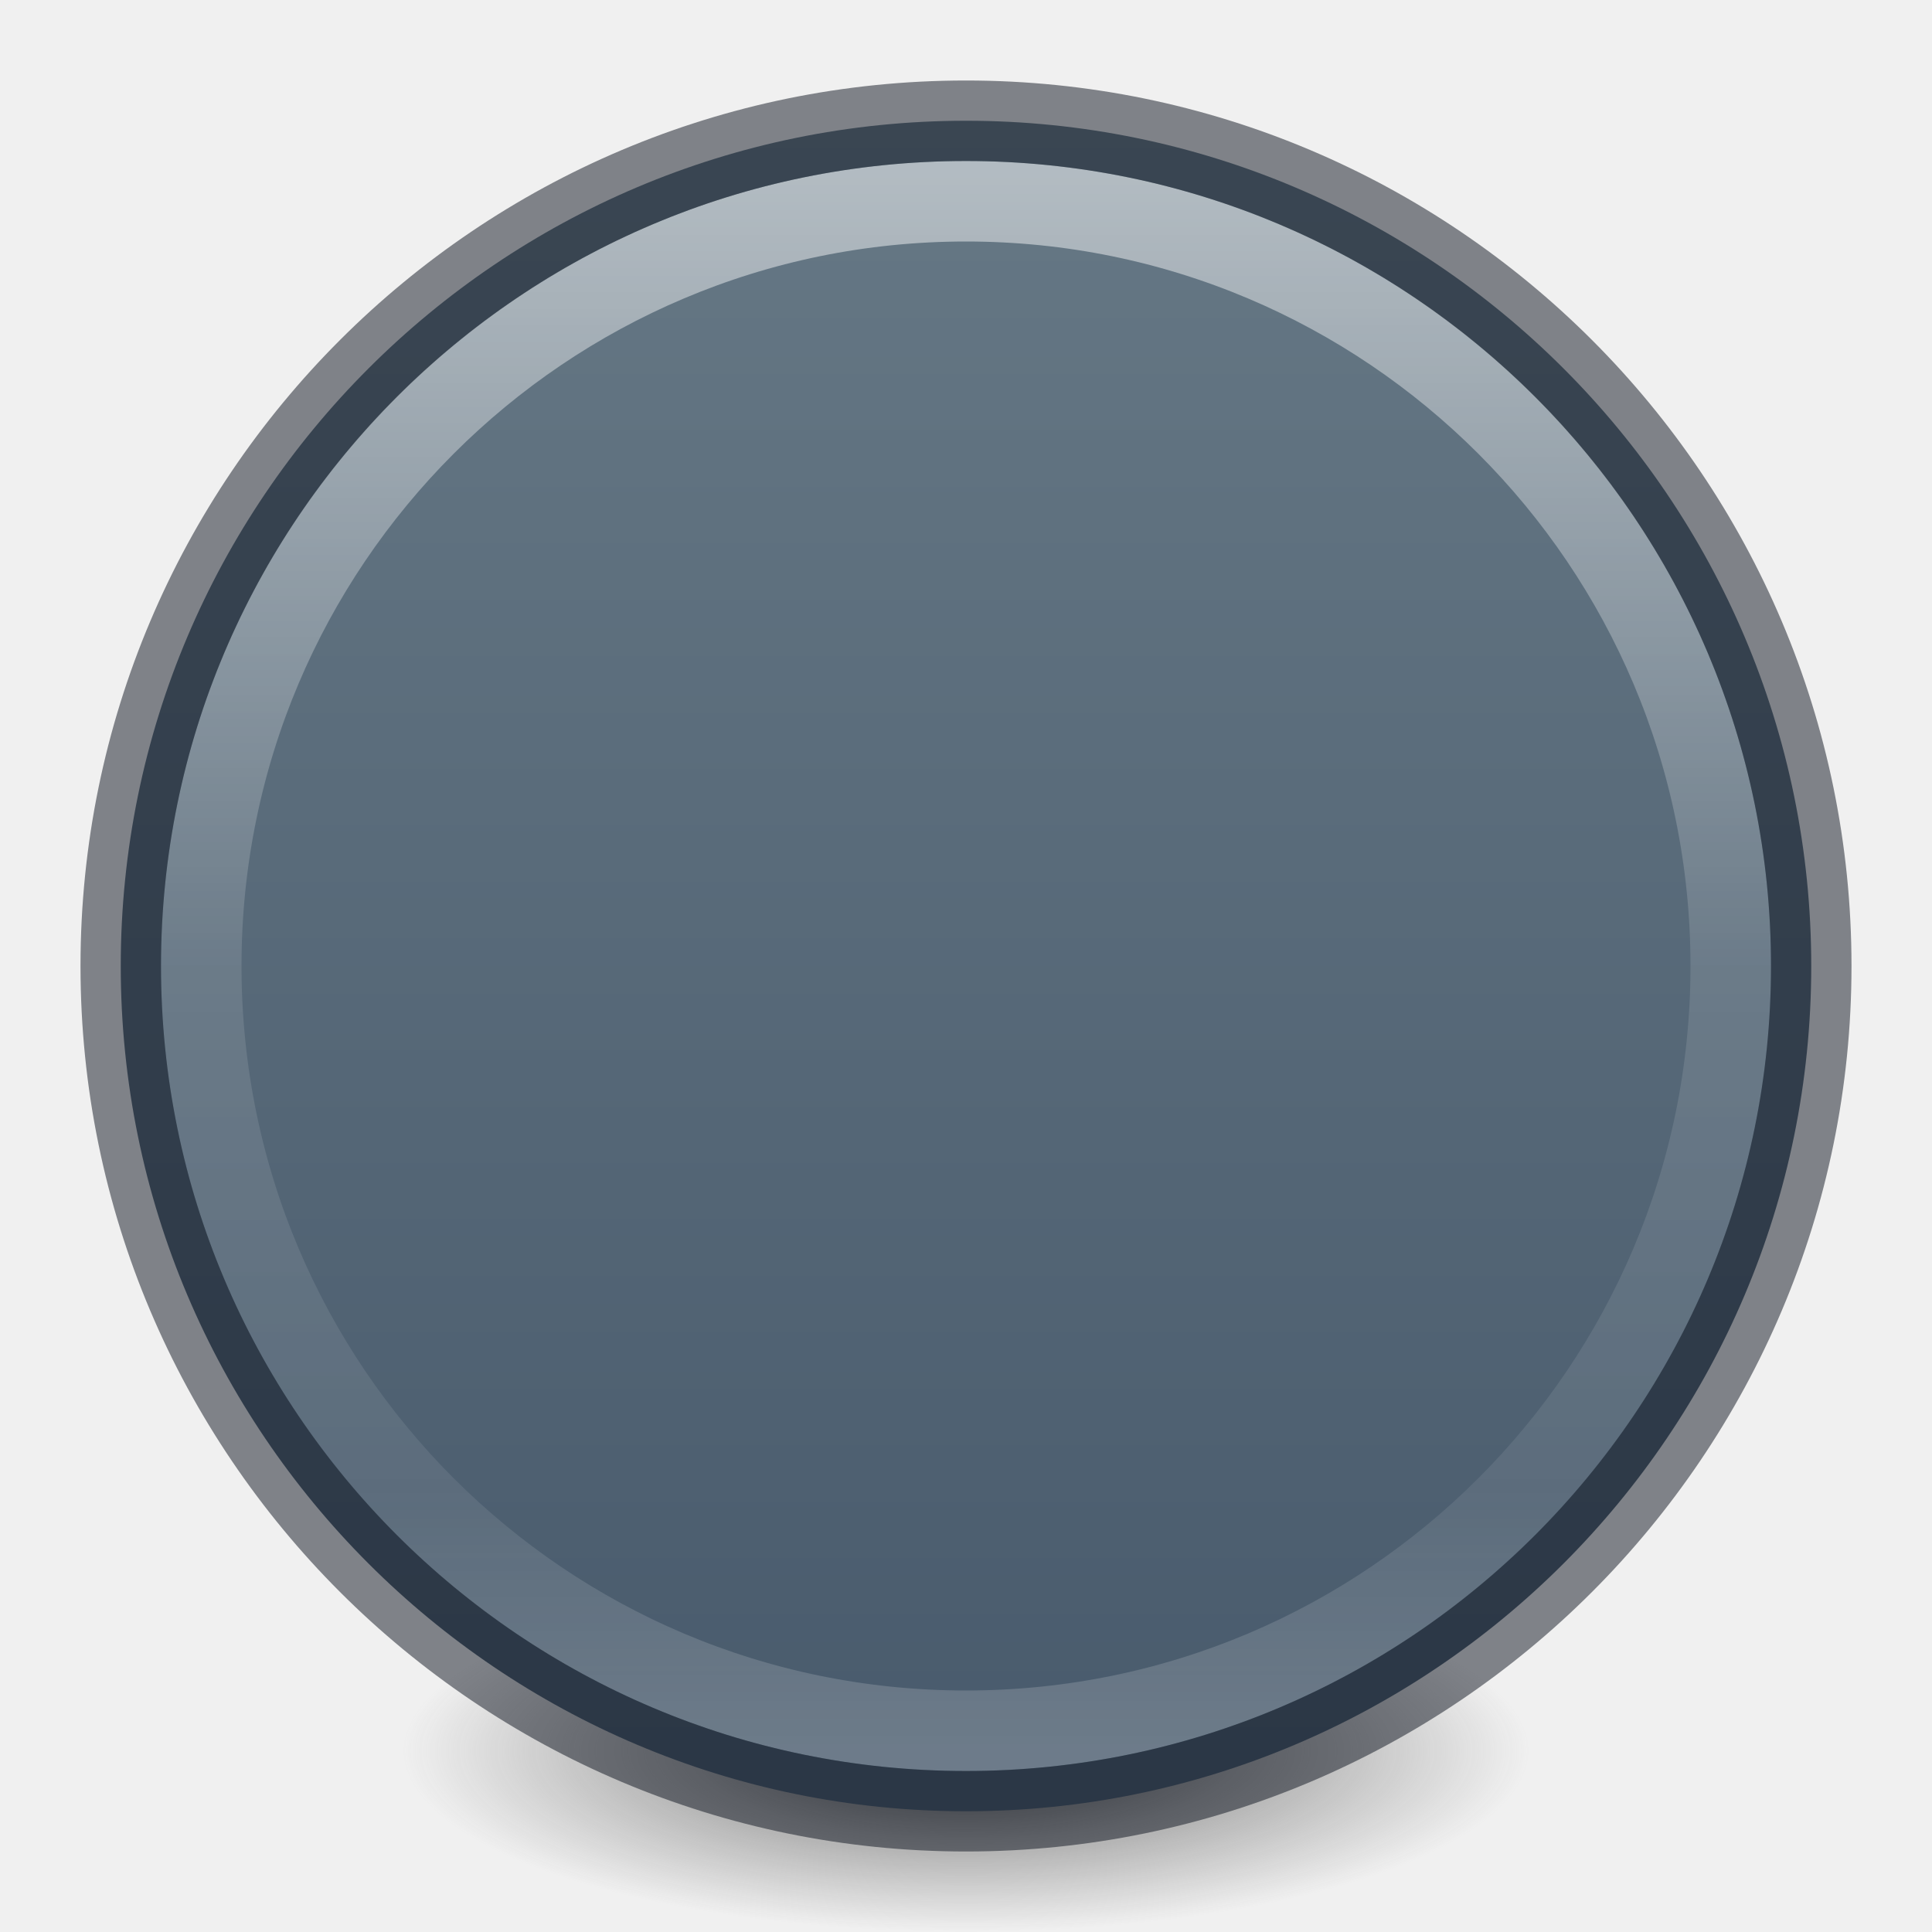
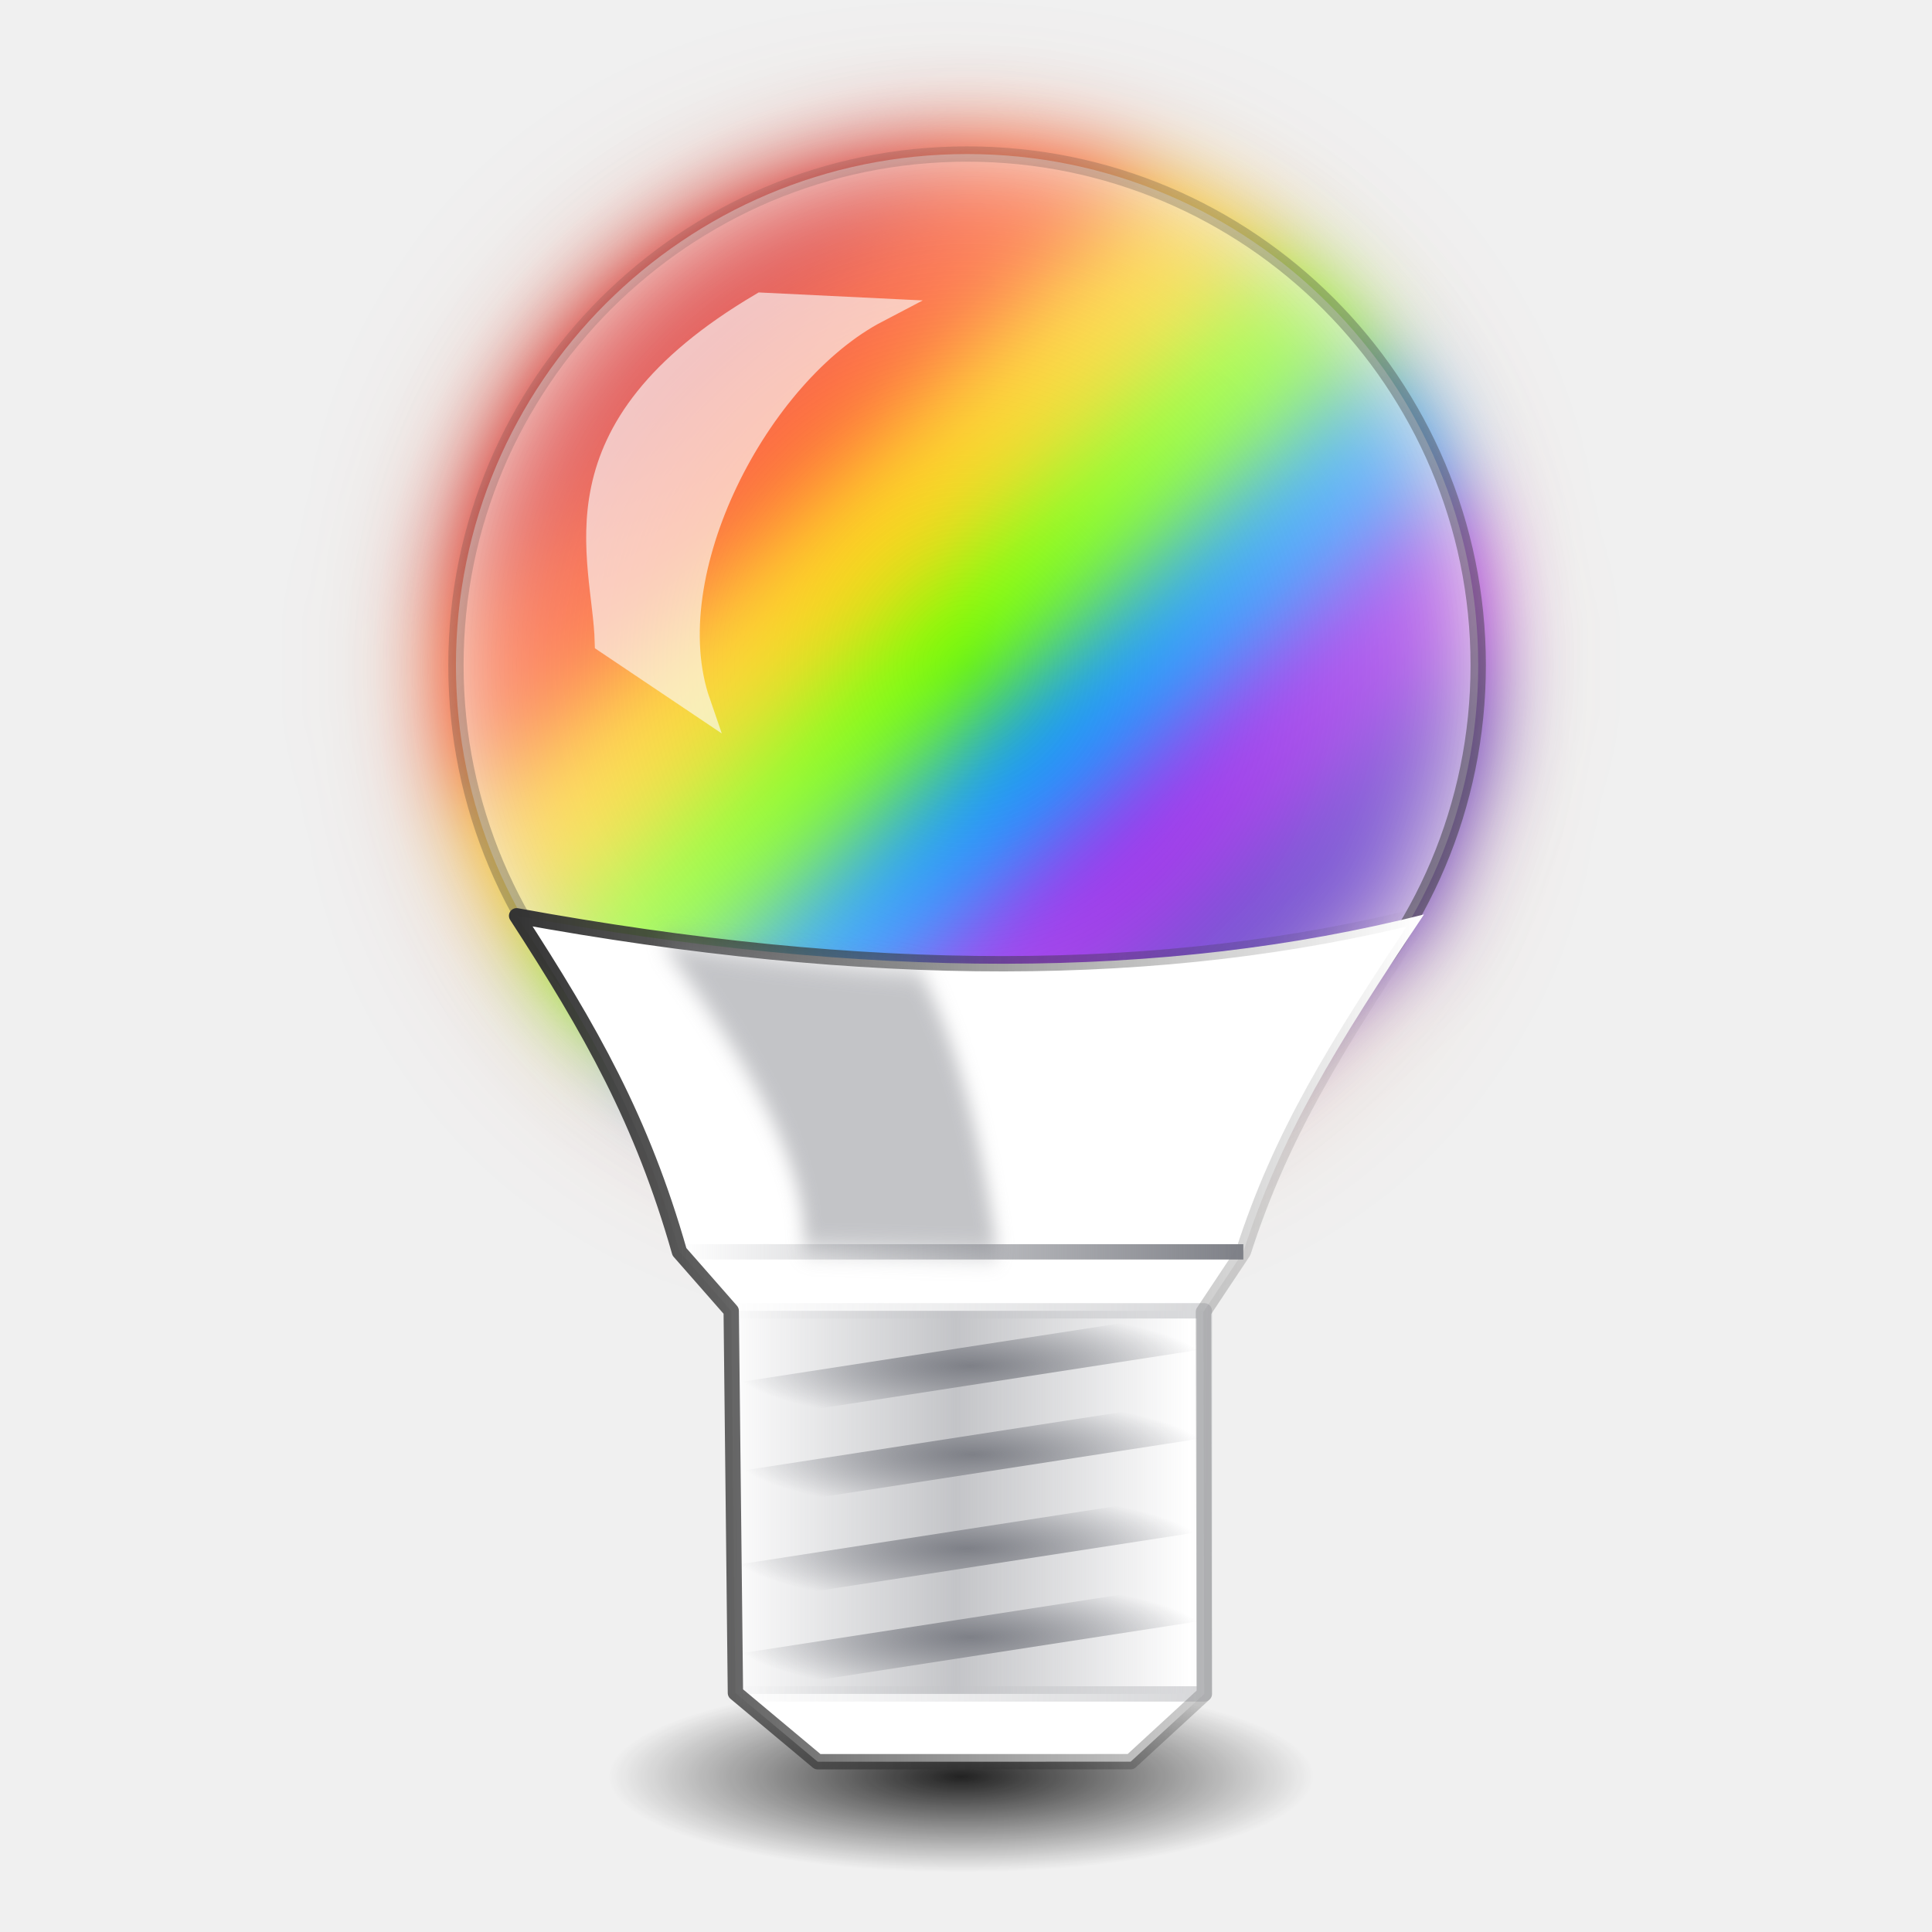
- <svg xmlns="http://www.w3.org/2000/svg" xmlns:ns1="http://www.openswatchbook.org/uri/2009/osb" xmlns:xlink="http://www.w3.org/1999/xlink" id="svg4212" height="24" width="24" version="1.1">
-   <defs id="defs4214">
-     <linearGradient id="linearGradient913">
-       <stop id="stop909" offset="0" style="stop-color:#667885;stop-opacity:1" />
-       <stop id="stop911" offset="1" style="stop-color:#485a6c;stop-opacity:1" />
-     </linearGradient>
-     <linearGradient id="linearGradient4332">
-       <stop style="stop-color:#ffffff;stop-opacity:1;" offset="0" id="stop4335" />
-       <stop style="stop-color:#ffffff;stop-opacity:0;" offset="1" id="stop4337" />
-     </linearGradient>
-     <linearGradient id="linearGradient3820-7-2-2">
-       <stop offset="0" style="stop-color:#3d3d3d;stop-opacity:1" id="stop3822-2-6-36" />
-       <stop offset="0.5" style="stop-color:#686868;stop-opacity:0.498" id="stop3864-8-7-6" />
-       <stop offset="1" style="stop-color:#686868;stop-opacity:0" id="stop3824-1-2-4" />
-     </linearGradient>
-     <linearGradient ns1:paint="solid" id="linearGradient4526">
-       <stop id="stop4528" offset="0" style="stop-color:#ffffff;stop-opacity:1;" />
-     </linearGradient>
-     <linearGradient id="linearGradient4011-4">
-       <stop offset="0" style="stop-color:#ffffff;stop-opacity:1" id="stop4013-8" />
-       <stop offset="0.508" style="stop-color:#ffffff;stop-opacity:0.235" id="stop4015-5" />
-       <stop offset="0.835" style="stop-color:#ffffff;stop-opacity:0.157" id="stop4017-6" />
-       <stop offset="1" style="stop-color:#ffffff;stop-opacity:0.392" id="stop4019-1" />
-     </linearGradient>
-     <linearGradient xlink:href="#linearGradient4011-4" id="linearGradient3089" gradientUnits="userSpaceOnUse" gradientTransform="matrix(0.5135135,0,0,0.5135135,-24.83613,-1.021286)" x1="71.204" y1="6.238" x2="71.204" y2="44.341" />
-     <linearGradient x1="3.5" y1="23" x2="47.5" y2="23" id="linearGradient4362" xlink:href="#linearGradient4804" gradientUnits="userSpaceOnUse" gradientTransform="matrix(0,0.4560944,0.4560127,0,1.540234,0.2184518)" />
-     <linearGradient id="linearGradient4804">
-       <stop id="stop4806" style="stop-color:#ffffff;stop-opacity:0" offset="0" />
-       <stop offset="0.292" style="stop-color:#ffffff;stop-opacity:0.851;" id="stop4808" />
-       <stop id="stop4812" style="stop-color:#ffffff;stop-opacity:0.127" offset="0.457" />
-       <stop offset="0.725" style="stop-color:#ffffff;stop-opacity:0.273" id="stop4818" />
-       <stop offset="0.84" style="stop-color:#ffffff;stop-opacity:1" id="stop4816" />
-       <stop id="stop4810" style="stop-color:#ffffff;stop-opacity:0" offset="1" />
-     </linearGradient>
-     <linearGradient x1="47.1" y1="27.262" x2="4.287" y2="27.243" id="linearGradient4355" xlink:href="#linearGradient4820" gradientUnits="userSpaceOnUse" gradientTransform="matrix(0.3224497,0.3225075,-0.3224497,0.3225075,11.2224,-3.792753)" />
-     <linearGradient id="linearGradient4820">
-       <stop offset="0" style="stop-color:#ffffff;stop-opacity:0" id="stop4822" />
-       <stop id="stop4824" style="stop-color:#ffffff;stop-opacity:0.851;" offset="0.143" />
-       <stop offset="0.346" style="stop-color:#ffffff;stop-opacity:0.127" id="stop4826" />
-       <stop id="stop4928" style="stop-color:#ffffff;stop-opacity:1" offset="0.436" />
-       <stop offset="0.581" style="stop-color:#ffffff;stop-opacity:0.205" id="stop4930" />
-       <stop id="stop4828" style="stop-color:#ffffff;stop-opacity:0.273" offset="0.725" />
-       <stop id="stop4830" style="stop-color:#ffffff;stop-opacity:1" offset="0.84" />
-       <stop offset="1" style="stop-color:#ffffff;stop-opacity:0" id="stop4832" />
-     </linearGradient>
-     <linearGradient x1="4.49" y1="23" x2="47.5" y2="23" id="linearGradient4344" xlink:href="#linearGradient4834" gradientUnits="userSpaceOnUse" gradientTransform="matrix(0.4560127,0,0,-0.4560944,0.4002041,22.33903)" />
-     <linearGradient id="linearGradient4834">
-       <stop offset="0" style="stop-color:#ffffff;stop-opacity:0" id="stop4836" />
-       <stop id="stop4838" style="stop-color:#ffffff;stop-opacity:0.851;" offset="0.168" />
-       <stop offset="0.457" style="stop-color:#ffffff;stop-opacity:0.127" id="stop4840" />
-       <stop id="stop4842" style="stop-color:#ffffff;stop-opacity:0.273" offset="0.608" />
-       <stop id="stop4844" style="stop-color:#ffffff;stop-opacity:1" offset="0.693" />
-       <stop offset="1" style="stop-color:#ffffff;stop-opacity:0" id="stop4846" />
-     </linearGradient>
-     <linearGradient xlink:href="#linearGradient4914" id="linearGradient4898" gradientUnits="userSpaceOnUse" gradientTransform="matrix(0,0.4560944,0.4560127,0,-4.407593,0.2184518)" x1="5.551" y1="58.276" x2="44.629" y2="22.18" />
-     <linearGradient id="linearGradient4914">
-       <stop id="stop4916" style="stop-color:#ffffff;stop-opacity:0" offset="0" />
-       <stop offset="0.143" style="stop-color:#ffffff;stop-opacity:0.851;" id="stop4918" />
-       <stop id="stop4920" style="stop-color:#ffffff;stop-opacity:0.127" offset="0.346" />
-       <stop offset="0.645" style="stop-color:#ffffff;stop-opacity:0.273" id="stop4922" />
-       <stop offset="0.728" style="stop-color:#ffffff;stop-opacity:1" id="stop4924" />
-       <stop id="stop4932" style="stop-color:#ffffff;stop-opacity:0.229" offset="0.809" />
-       <stop id="stop4926" style="stop-color:#ffffff;stop-opacity:0" offset="1" />
-     </linearGradient>
-     <linearGradient xlink:href="#linearGradient4914" id="linearGradient4946" gradientUnits="userSpaceOnUse" gradientTransform="matrix(0,-0.4560944,-0.4560127,0,20.10352,24.04547)" x1="5.551" y1="58.276" x2="44.629" y2="22.18" />
-     <linearGradient xlink:href="#linearGradient4952" id="linearGradient4950" gradientUnits="userSpaceOnUse" gradientTransform="matrix(0,0.4560944,0.4560127,0,0.6286296,2.675192)" x1="25.177" y1="48.221" x2="40.761" y2="17.055" />
-     <linearGradient id="linearGradient4952">
-       <stop offset="0" style="stop-color:#ffffff;stop-opacity:0" id="stop4954" />
-       <stop id="stop4960" style="stop-color:#ffffff;stop-opacity:0.273" offset="0.448" />
-       <stop id="stop4962" style="stop-color:#ffffff;stop-opacity:1" offset="0.55" />
-       <stop offset="0.721" style="stop-color:#ffffff;stop-opacity:0.229" id="stop4964" />
-       <stop offset="1" style="stop-color:#ffffff;stop-opacity:0" id="stop4966" />
-     </linearGradient>
-     <radialGradient xlink:href="#linearGradient4332" id="radialGradient4339" cx="12.767" cy="21.351" fx="12.767" fy="21.351" r="1.722" gradientTransform="matrix(0.7241379,0,0,0.7242677,0.4137931,0.4106039)" gradientUnits="userSpaceOnUse" />
-     <radialGradient xlink:href="#linearGradient4332" id="radialGradient4341" cx="7.461" cy="11.572" fx="7.461" fy="11.572" r="1.722" gradientTransform="matrix(0.7241379,0,0,0.7242677,0.4137931,0.4118729)" gradientUnits="userSpaceOnUse" />
-     <radialGradient xlink:href="#linearGradient4332" id="radialGradient4343" cx="20.333" cy="25.393" fx="20.333" fy="25.393" r="1.722" gradientTransform="matrix(0.7241379,0,0,0.7242677,0.4137931,0.4100794)" gradientUnits="userSpaceOnUse" />
-     <radialGradient xlink:href="#linearGradient4332" id="radialGradient4345" cx="22.755" cy="10.93" fx="22.755" fy="10.93" r="1.722" gradientTransform="matrix(0.7241379,0,0,0.7242677,0.4137931,0.4119563)" gradientUnits="userSpaceOnUse" />
-     <radialGradient r="62.769" fy="186.171" fx="99.157" cy="186.171" cx="99.157" gradientTransform="matrix(0.1115198,0,0,0.03584567,0.9420286,15.07659)" gradientUnits="userSpaceOnUse" id="radialGradient3108" xlink:href="#linearGradient3820-7-2-2" />
-     <linearGradient gradientTransform="rotate(90,12,12)" gradientUnits="userSpaceOnUse" y2="12" x2="22.5" y1="12" x1="1.5" id="linearGradient915" xlink:href="#linearGradient913" />
+ <svg xmlns="http://www.w3.org/2000/svg" xmlns:xlink="http://www.w3.org/1999/xlink" width="24" height="24" viewBox="0 0 504 504" version="1.1" id="svg5">
+   <defs id="defs2">
+     <linearGradient id="linearGradient18780">
+       <stop style="stop-color:#fafafa;stop-opacity:0;" offset="0" id="stop18778" />
+       <stop style="stop-color:#fafafa;stop-opacity:1;" offset="1" id="stop18776" />
+     </linearGradient>
+     <linearGradient id="linearGradient7182">
+       <stop style="stop-color:#333333;stop-opacity:1;" offset="0" id="stop7178" />
+       <stop style="stop-color:#333333;stop-opacity:0;" offset="1" id="stop7180" />
+     </linearGradient>
+     <linearGradient id="linearGradient3370">
+       <stop style="stop-color:#7e8087;stop-opacity:1;" offset="0" id="stop3366" />
+       <stop style="stop-color:#7e8087;stop-opacity:0;" offset="1" id="stop3368" />
+     </linearGradient>
+     <linearGradient id="linearGradient1280">
+       <stop style="stop-color:#7e8087;stop-opacity:0;" offset="0" id="stop1278" />
+       <stop style="stop-color:#7e8087;stop-opacity:1;" offset="1" id="stop1276" />
+     </linearGradient>
+     <linearGradient id="linearGradient1068">
+       <stop style="stop-color:#d4d4d4;stop-opacity:1;" offset="0" id="stop1064" />
+       <stop style="stop-color:#d4d4d4;stop-opacity:0;" offset="1" id="stop1066" />
+     </linearGradient>
+     <linearGradient id="linearGradient13118">
+       <stop style="stop-color:#dc8add;stop-opacity:1;" offset="0" id="stop13114" />
+       <stop style="stop-color:#dc8add;stop-opacity:0;" offset="1" id="stop13116" />
+     </linearGradient>
+     <linearGradient id="linearGradient11882">
+       <stop style="stop-color:#ffa348;stop-opacity:0;" offset="0" id="stop11880" />
+       <stop style="stop-color:#ffa348;stop-opacity:1;" offset="1" id="stop11878" />
+     </linearGradient>
+     <linearGradient id="linearGradient2089">
+       <stop style="stop-color:#813d9c;stop-opacity:1;" offset="0" id="stop2085" />
+       <stop style="stop-color:#813d9c;stop-opacity:0;" offset="1" id="stop2087" />
+     </linearGradient>
+     <linearGradient id="linearGradient1949">
+       <stop style="stop-color:#f66151;stop-opacity:1;" offset="0" id="stop1945" />
+       <stop style="stop-color:#f66151;stop-opacity:0;" offset="1" id="stop1947" />
+     </linearGradient>
+     <linearGradient id="linearGradient1923-0">
+       <stop style="stop-color:#ffa348;stop-opacity:1;" offset="0" id="stop1919" />
+       <stop style="stop-color:#ffa348;stop-opacity:0;" offset="1" id="stop1921" />
+     </linearGradient>
+     <linearGradient id="linearGradient1897">
+       <stop style="stop-color:#f9f06b;stop-opacity:1;" offset="0" id="stop1893" />
+       <stop style="stop-color:#f9f06b;stop-opacity:0;" offset="1" id="stop1895" />
+     </linearGradient>
+     <linearGradient id="linearGradient1871">
+       <stop style="stop-color:#57e389;stop-opacity:1;" offset="0" id="stop1867" />
+       <stop style="stop-color:#57e389;stop-opacity:0;" offset="1" id="stop1869" />
+     </linearGradient>
+     <linearGradient id="linearGradient1819">
+       <stop style="stop-color:#62a0ea;stop-opacity:1;" offset="0" id="stop1815" />
+       <stop style="stop-color:#62a0ea;stop-opacity:0;" offset="1" id="stop1817" />
+     </linearGradient>
+     <radialGradient xlink:href="#linearGradient1819" id="radialGradient1821" cx="622.897" cy="369.873" fx="622.897" fy="369.873" r="184.958" gradientUnits="userSpaceOnUse" />
+     <radialGradient xlink:href="#linearGradient1871" id="radialGradient1873" cx="363.512" cy="436.192" fx="363.512" fy="436.192" r="184.958" gradientUnits="userSpaceOnUse" />
+     <radialGradient xlink:href="#linearGradient1897" id="radialGradient1899" cx="124.643" cy="485.383" fx="124.643" fy="485.383" r="184.958" gradientUnits="userSpaceOnUse" />
+     <radialGradient xlink:href="#linearGradient1923-0" id="radialGradient1925" cx="58.775" cy="232.198" fx="58.775" fy="232.198" r="184.958" gradientUnits="userSpaceOnUse" />
+     <radialGradient xlink:href="#linearGradient1949" id="radialGradient1951" cx="17.813" cy="10.987" fx="17.813" fy="10.987" r="184.958" gradientUnits="userSpaceOnUse" gradientTransform="translate(37.63522,-25.53806)" />
+     <radialGradient xlink:href="#linearGradient2089" id="radialGradient2091" cx="495.272" cy="-124.637" fx="495.272" fy="-124.637" r="184.958" gradientUnits="userSpaceOnUse" gradientTransform="translate(-43.60781,8.774771)" />
+     <radialGradient xlink:href="#linearGradient13118" id="radialGradient13120" cx="559.746" cy="124.105" fx="559.746" fy="124.105" r="184.958" gradientUnits="userSpaceOnUse" />
+     <filter style="color-interpolation-filters:sRGB" id="filter25035" x="-0.106" y="-0.113" width="1.213" height="1.225">
+       <feGaussianBlur stdDeviation="6.815" id="feGaussianBlur25037" />
+     </filter>
+     <filter style="color-interpolation-filters:sRGB" id="filter25123" x="-0.017" y="-0.017" width="1.033" height="1.034">
+       <feGaussianBlur stdDeviation="1.224" id="feGaussianBlur25125" />
+     </filter>
+     <filter style="color-interpolation-filters:sRGB" id="filter25199" x="-0.011" y="-0.011" width="1.022" height="1.022">
+       <feGaussianBlur stdDeviation="0.625" id="feGaussianBlur25201" />
+     </filter>
+     <filter style="color-interpolation-filters:sRGB" id="filter25203" x="-0.008" y="-0.008" width="1.015" height="1.015">
+       <feGaussianBlur stdDeviation="2.825" id="feGaussianBlur25205" />
+     </filter>
+     <linearGradient xlink:href="#linearGradient1280" id="linearGradient1290" x1="202.786" y1="362.523" x2="251.512" y2="362.523" gradientUnits="userSpaceOnUse" spreadMethod="reflect" gradientTransform="matrix(1.246496,0,0,1.246496,-64.02158,-59.96178)" />
+     <linearGradient xlink:href="#linearGradient7182" id="linearGradient7184" x1="194.425" y1="-20.108" x2="240.937" y2="-20.108" gradientUnits="userSpaceOnUse" />
+     <linearGradient xlink:href="#linearGradient7182" id="linearGradient7656" gradientUnits="userSpaceOnUse" x1="194.425" y1="-20.108" x2="240.937" y2="-20.108" gradientTransform="matrix(0.998363,0,0,0.9981288,-703.5241,47.83621)" />
+     <linearGradient xlink:href="#linearGradient7182" id="linearGradient9452" gradientUnits="userSpaceOnUse" gradientTransform="matrix(0.8155879,0,0,0.8153967,-581.0616,102.8671)" x1="194.425" y1="-20.108" x2="240.937" y2="-20.108" />
+     <radialGradient xlink:href="#linearGradient7512" id="radialGradient7514" cx="252.891" cy="414.704" fx="252.891" fy="414.704" r="70.093" gradientTransform="matrix(1.312558,0,0,0.3563565,-81.20492,315.6816)" gradientUnits="userSpaceOnUse" />
+     <linearGradient id="linearGradient7512">
+       <stop style="stop-color:#000000;stop-opacity:1;" offset="0" id="stop7508" />
+       <stop style="stop-color:#000000;stop-opacity:0;" offset="1" id="stop7510" />
+     </linearGradient>
+     <radialGradient xlink:href="#linearGradient3370" id="radialGradient15242" cx="253.074" cy="356.173" fx="253.074" fy="356.173" r="62.086" gradientTransform="matrix(1,0,0,0.2318654,0,273.7254)" gradientUnits="userSpaceOnUse" />
+     <radialGradient xlink:href="#linearGradient3370" id="radialGradient15250" cx="253.639" cy="379.286" fx="253.639" fy="379.286" r="62.086" gradientTransform="matrix(1,0,0,0.2318653,0,291.4794)" gradientUnits="userSpaceOnUse" />
+     <radialGradient xlink:href="#linearGradient3370" id="radialGradient15260" cx="252.202" cy="403.833" fx="252.202" fy="403.833" r="62.086" gradientTransform="matrix(1,0,0,0.2318653,0,310.3349)" gradientUnits="userSpaceOnUse" />
+     <radialGradient xlink:href="#linearGradient3370" id="radialGradient15272" cx="253.122" cy="426.964" fx="253.122" fy="426.964" r="62.086" gradientTransform="matrix(1,0,0,0.2318653,0,328.102)" gradientUnits="userSpaceOnUse" />
+     <linearGradient xlink:href="#linearGradient7182" id="linearGradient15318" x1="132.768" y1="348.995" x2="370.787" y2="348.995" gradientUnits="userSpaceOnUse" gradientTransform="translate(0,0.1365116)" />
+     <linearGradient xlink:href="#linearGradient1280" id="linearGradient16517" x1="188.75" y1="391.785" x2="377.627" y2="394.434" gradientUnits="userSpaceOnUse" gradientTransform="translate(0,0.1365116)" />
+     <linearGradient xlink:href="#linearGradient1280" id="linearGradient18055" x1="177.251" y1="326.434" x2="324.348" y2="326.434" gradientUnits="userSpaceOnUse" gradientTransform="translate(0,0.1365116)" />
+     <radialGradient xlink:href="#linearGradient18780" id="radialGradient18782" cx="252.28" cy="173.522" fx="252.28" fy="173.522" r="135.338" gradientUnits="userSpaceOnUse" gradientTransform="matrix(2.057685,1.2909171e-8,0,2.171208,-266.833,-203.23)" />
+     <filter style="color-interpolation-filters:sRGB" id="filter26939" x="-0.287" y="-0.287" width="1.575" height="1.575">
+       <feGaussianBlur stdDeviation="26.67" id="feGaussianBlur26941" />
+     </filter>
+     <linearGradient xlink:href="#linearGradient7182" id="linearGradient1000" gradientUnits="userSpaceOnUse" gradientTransform="translate(4.350359,160.7953)" x1="501.529" y1="413.202" x2="91.941" y2="-167.924" />
+     <filter style="color-interpolation-filters:sRGB" id="filter2997" x="-0.062" y="-0.093" width="1.124" height="1.186">
+       <feGaussianBlur stdDeviation="3.125" id="feGaussianBlur2999" />
+     </filter>
+     <filter style="color-interpolation-filters:sRGB" id="filter3220" x="0" y="0" width="1" height="1">
+       <feColorMatrix values="1.72 -0.5 -0.5 0 0 -0.5 1.72 -0.5 0 0 -0.5 -0.5 1.72 0 0 0 0 0 1 0 " id="feColorMatrix3218" />
+     </filter>
+     <filter style="color-interpolation-filters:sRGB" id="filter3224" x="0" y="0" width="1" height="1">
+       <feColorMatrix values="1.72 -0.5 -0.5 0 0 -0.5 1.72 -0.5 0 0 -0.5 -0.5 1.72 0 0 0 0 0 1 0 " id="feColorMatrix3222" />
+     </filter>
+     <filter style="color-interpolation-filters:sRGB" id="filter3228" x="0" y="0" width="1" height="1">
+       <feColorMatrix values="1.72 -0.5 -0.5 0 0 -0.5 1.72 -0.5 0 0 -0.5 -0.5 1.72 0 0 0 0 0 1 0 " id="feColorMatrix3226" />
+     </filter>
+     <filter style="color-interpolation-filters:sRGB" id="filter3232" x="0" y="0" width="1" height="1">
+       <feColorMatrix values="1.72 -0.5 -0.5 0 0 -0.5 1.72 -0.5 0 0 -0.5 -0.5 1.72 0 0 0 0 0 1 0 " id="feColorMatrix3230" />
+     </filter>
+     <filter style="color-interpolation-filters:sRGB" id="filter3236" x="0" y="0" width="1" height="1">
+       <feColorMatrix values="1.72 -0.5 -0.5 0 0 -0.5 1.72 -0.5 0 0 -0.5 -0.5 1.72 0 0 0 0 0 1 0 " id="feColorMatrix3234" />
+     </filter>
+     <filter style="color-interpolation-filters:sRGB" id="filter3240" x="0" y="0" width="1" height="1">
+       <feColorMatrix values="1.72 -0.5 -0.5 0 0 -0.5 1.72 -0.5 0 0 -0.5 -0.5 1.72 0 0 0 0 0 1 0 " id="feColorMatrix3238" />
+     </filter>
+     <filter style="color-interpolation-filters:sRGB" id="filter3244" x="0" y="0" width="1" height="1">
+       <feColorMatrix values="1.72 -0.5 -0.5 0 0 -0.5 1.72 -0.5 0 0 -0.5 -0.5 1.72 0 0 0 0 0 1 0 " id="feColorMatrix3242" />
+     </filter>
+     <filter style="color-interpolation-filters:sRGB" id="filter3471" x="-0.109" y="-0.109" width="1.218" height="1.218">
+       <feGaussianBlur stdDeviation="12.137" id="feGaussianBlur3473" />
+     </filter>
  </defs>
-   <path d="m 19,21.75 a 7,2.25 0 0 1 -14,0 7,2.25 0 1 1 14,0 z" id="path3818-0-2" style="fill:url(#radialGradient3108);fill-opacity:1;stroke:none;stroke-width:1" />
-   <path style="color:#000000;display:inline;overflow:visible;visibility:visible;fill:url(#linearGradient915);fill-opacity:1;fill-rule:nonzero;stroke:none;stroke-width:0.724;marker:none;enable-background:accumulate" id="path2555" d="M 22.5,12 C 22.5,6.206 17.794,1.5 12,1.5 c -5.794,0 -10.5,4.706 -10.5,10.5 0,5.794 4.706,10.5 10.5,10.5 C 17.794,22.5 22.5,17.794 22.5,12 Z" />
-   <path style="color:#000000;display:inline;overflow:visible;visibility:visible;opacity:0.5;fill:none;stroke:url(#linearGradient3089);stroke-width:1;stroke-linecap:round;stroke-linejoin:round;stroke-miterlimit:4;stroke-dasharray:none;stroke-dashoffset:0;stroke-opacity:1;marker:none;enable-background:accumulate" id="path8655" d="M 21.5,12 C 21.5,17.247 17.246,21.5 12,21.5 6.753,21.5 2.5,17.246 2.5,12 2.5,6.753 6.753,2.5 12,2.5 17.246,2.5 21.5,6.753 21.5,12 Z" />
-   <path style="color:#000000;clip-rule:nonzero;display:inline;overflow:visible;visibility:visible;opacity:0.5;isolation:auto;mix-blend-mode:normal;color-interpolation:sRGB;color-interpolation-filters:linearRGB;solid-color:#000000;solid-opacity:1;fill:none;fill-opacity:1;fill-rule:nonzero;stroke:#0e141f;stroke-width:1;stroke-linecap:butt;stroke-linejoin:miter;stroke-miterlimit:4;stroke-dasharray:none;stroke-dashoffset:0;stroke-opacity:1;marker:none;color-rendering:auto;image-rendering:auto;shape-rendering:auto;text-rendering:auto;enable-background:accumulate" id="path2555-6" d="M 12,1.5 C 6.206,1.5 1.5,6.206 1.5,12 1.5,17.794 6.206,22.5 12,22.5 17.794,22.5 22.5,17.794 22.5,12 22.5,6.206 17.794,1.5 12,1.5 Z" />
+   <g id="layer3" style="display:none">
+     <rect style="fill:#ffffff;fill-opacity:1;stroke:#ffffff;stroke-width:4;stroke-miterlimit:4;stroke-dasharray:none;stroke-opacity:1" id="rect2381" width="510.93" height="510.93" x="0.641" y="1.073" rx="0.604" ry="0.406" />
+   </g>
+   <g id="layer2" style="display:none;opacity:0.9;filter:url(#filter25203)">
+     <circle style="fill:url(#radialGradient1951);fill-opacity:1;stroke:none;stroke-width:5.924;stroke-miterlimit:4;stroke-dasharray:none;stroke-opacity:1" id="path1074" cx="55.448" cy="-14.551" r="184.958" transform="rotate(14.29381)" />
+     <circle style="fill:url(#radialGradient1925);fill-opacity:1;stroke:none;stroke-width:5.924;stroke-miterlimit:4;stroke-dasharray:none;stroke-opacity:1" id="path1074-5" cx="58.775" cy="232.198" transform="rotate(14.29381)" r="184.958" />
+     <circle style="fill:url(#radialGradient1899);fill-opacity:1;stroke:none;stroke-width:5.924;stroke-miterlimit:4;stroke-dasharray:none;stroke-opacity:1" id="path1074-5-2" cx="124.643" cy="485.383" r="184.958" transform="rotate(14.29381)" />
+     <circle style="fill:url(#radialGradient1873);fill-opacity:1;stroke:none;stroke-width:5.924;stroke-miterlimit:4;stroke-dasharray:none;stroke-opacity:1" id="path1074-5-2-7" cx="363.512" cy="436.192" r="184.958" transform="rotate(14.29381)" />
+     <circle style="fill:url(#radialGradient1821);fill-opacity:1;stroke:none;stroke-width:5.924;stroke-miterlimit:4;stroke-dasharray:none;stroke-opacity:1" id="path1074-5-2-7-6" cx="622.897" cy="369.873" r="184.958" transform="rotate(14.29381)" />
+     <circle style="fill:url(#radialGradient13120);fill-opacity:1;stroke:none;stroke-width:5.924;stroke-miterlimit:4;stroke-dasharray:none;stroke-opacity:1" id="path1074-5-2-7-6-6" cx="559.746" cy="124.105" r="184.958" transform="rotate(14.29381)" />
+     <circle style="fill:url(#radialGradient2091);fill-opacity:1;stroke:none;stroke-width:5.924;stroke-miterlimit:4;stroke-dasharray:none;stroke-opacity:1" id="path1074-5-2-7-6-6-9" cx="451.664" cy="-115.862" r="184.958" transform="rotate(14.29381)" />
+   </g>
+   <g id="layer7" style="display:none">
+     <path style="fill:#a10705;stroke:#a10705;stroke-width:45.39;stroke-linecap:round;stroke-linejoin:miter;stroke-miterlimit:4;stroke-dasharray:none;stroke-opacity:1" d="M 29.004,269.625 291.515,26.945" id="path3797-6" />
+     <path style="fill:none;stroke:#f37329;stroke-width:45.39;stroke-linecap:round;stroke-linejoin:miter;stroke-miterlimit:4;stroke-dasharray:none;stroke-opacity:1" d="M 57.625,303.206 320.136,60.526" id="path3797-6-2" />
+     <path style="fill:none;stroke:#ffe16b;stroke-width:45.39;stroke-linecap:round;stroke-linejoin:miter;stroke-miterlimit:4;stroke-dasharray:none;stroke-opacity:1" d="M 87.046,337.291 349.556,94.612" id="path3797-6-2-9" />
+     <path style="fill:none;stroke:#9bdb4d;stroke-width:45.39;stroke-linecap:round;stroke-linejoin:miter;stroke-miterlimit:4;stroke-dasharray:none;stroke-opacity:1" d="M 119.935,368.79 382.445,126.11" id="path3797-6-2-9-1" />
+     <path style="fill:none;stroke:#8cd5ff;stroke-width:45.39;stroke-linecap:round;stroke-linejoin:miter;stroke-miterlimit:4;stroke-dasharray:none;stroke-opacity:1" d="M 150.827,401.263 413.338,158.583" id="path3797-6-2-9-1-2" />
+     <path style="fill:none;stroke:#ad65d6;stroke-width:45.39;stroke-linecap:round;stroke-linejoin:miter;stroke-miterlimit:4;stroke-dasharray:none;stroke-opacity:1" d="M 182.455,432.548 444.966,189.868" id="path3797-6-2-9-1-2-7" />
+     <path style="fill:none;stroke:#7a36b1;stroke-width:45.39;stroke-linecap:round;stroke-linejoin:miter;stroke-miterlimit:4;stroke-dasharray:none;stroke-opacity:1" d="M 213.668,464.907 476.178,222.227" id="path3797-6-2-9-1-2-7-0" />
+     <rect style="opacity:0.638;fill:#c6262e;fill-opacity:1;stroke:url(#linearGradient7184);stroke-width:5.279;stroke-linecap:round;stroke-linejoin:miter;stroke-miterlimit:4;stroke-dasharray:none;stroke-opacity:1" id="rect6825" width="41.233" height="397.742" x="197.064" y="-218.979" transform="matrix(0.6678876,0.7442621,-0.7361702,0.6767964,0,0)" ry="20.026" />
+     <rect style="opacity:0.638;fill:#7a36b1;fill-opacity:1;stroke:url(#linearGradient7656);stroke-width:5.27;stroke-linecap:round;stroke-linejoin:miter;stroke-miterlimit:4;stroke-dasharray:none;stroke-opacity:1" id="rect6825-6" width="41.166" height="396.998" x="-506.782" y="-170.733" transform="matrix(-0.6669821,-0.7450738,0.7353445,-0.6776935,0,0)" ry="19.989" />
+   </g>
+   <g id="g9448" style="display:none;opacity:0.352">
+     <path style="fill:none;stroke:#f37329;stroke-width:37.08;stroke-linecap:round;stroke-linejoin:miter;stroke-miterlimit:4;stroke-dasharray:none;stroke-opacity:1" d="M 98.207,209.187 312.659,10.936" id="path9432" />
+     <path style="fill:none;stroke:#ffe16b;stroke-width:37.08;stroke-linecap:round;stroke-linejoin:miter;stroke-miterlimit:4;stroke-dasharray:none;stroke-opacity:1" d="M 122.242,237.033 336.693,38.782" id="path9434" />
+     <path style="fill:none;stroke:#9bdb4d;stroke-width:37.08;stroke-linecap:round;stroke-linejoin:miter;stroke-miterlimit:4;stroke-dasharray:none;stroke-opacity:1" d="M 149.109,262.765 363.561,64.514" id="path9436" />
+     <path style="fill:none;stroke:#8cd5ff;stroke-width:37.08;stroke-linecap:round;stroke-linejoin:miter;stroke-miterlimit:4;stroke-dasharray:none;stroke-opacity:1" d="M 174.347,289.293 388.798,91.042" id="path9438" />
+     <path style="fill:none;stroke:#ad65d6;stroke-width:37.08;stroke-linecap:round;stroke-linejoin:miter;stroke-miterlimit:4;stroke-dasharray:none;stroke-opacity:1" d="M 200.184,314.85 414.636,116.599" id="path9440" />
+     <path style="fill:none;stroke:#7a36b1;stroke-width:37.08;stroke-linecap:round;stroke-linejoin:miter;stroke-miterlimit:4;stroke-dasharray:none;stroke-opacity:1" d="M 225.682,341.285 440.134,143.034" id="path9442" />
+     <rect style="opacity:1;fill:#c6262e;fill-opacity:1;stroke:none;stroke-width:4.312;stroke-linecap:round;stroke-linejoin:miter;stroke-miterlimit:4;stroke-dasharray:none;stroke-opacity:1" id="rect9444" width="33.685" height="324.926" x="167.913" y="-241.815" transform="matrix(0.6678876,0.7442621,-0.7361702,0.6767964,0,0)" ry="0" />
+     <rect style="opacity:0.638;fill:#7a36b1;fill-opacity:1;stroke:url(#linearGradient9452);stroke-width:4.305;stroke-linecap:round;stroke-linejoin:miter;stroke-miterlimit:4;stroke-dasharray:none;stroke-opacity:1" id="rect9446" width="33.629" height="324.318" x="-420.338" y="-75.688" transform="matrix(-0.6669821,-0.7450738,0.7353445,-0.6776935,0,0)" ry="16.329" />
+   </g>
+   <g id="layer13" style="display:inline;filter:url(#filter26939)">
+     <circle style="opacity:1;fill:#cc3b02;fill-opacity:1;stroke:none;stroke-width:3.157;stroke-linecap:round;stroke-linejoin:miter;stroke-miterlimit:4;stroke-dasharray:none;stroke-opacity:0.998;paint-order:normal" id="path26857" cx="248.039" cy="173.753" r="111.326" />
+   </g>
+   <g id="layer12" style="display:inline;opacity:1;mix-blend-mode:normal;filter:url(#filter3471)">
+     <path style="mix-blend-mode:normal;fill:#7a0000;fill-opacity:1;stroke:none;stroke-width:4px;stroke-linecap:butt;stroke-linejoin:miter;stroke-opacity:1;filter:url(#filter3220)" d="M 119.328,164.312 254.204,40.244 v 0 C 167.799,41.802 122.683,108.282 119.328,164.312 Z" id="path22222" />
+     <path style="mix-blend-mode:normal;fill:#f37329;fill-opacity:1;stroke:none;stroke-width:4px;stroke-linecap:butt;stroke-linejoin:miter;stroke-opacity:1;filter:url(#filter3224)" d="M 298.605,48.466 C 285.366,43.471 270.469,40.87 254.204,40.244 L 119.328,164.312 c -1.54,17.712 1.22,32.093 4.75,45.877 z" id="path23991" />
+     <path style="mix-blend-mode:normal;fill:#ffe16b;fill-opacity:1;stroke:none;stroke-width:4px;stroke-linecap:butt;stroke-linejoin:miter;stroke-opacity:1;filter:url(#filter3228)" d="m 298.605,48.466 c 17.688,6.668 25.471,12.787 34.569,18.978 L 140.337,246.101 c -6.734,-12.399 -12.762,-24.254 -16.259,-35.911 z" id="path24352" />
+     <path style="mix-blend-mode:normal;fill:#9bdb4d;fill-opacity:1;stroke:none;stroke-width:4px;stroke-linecap:butt;stroke-linejoin:miter;stroke-opacity:1;filter:url(#filter3232)" d="m 333.174,67.444 c 7.626,6.244 15.216,12.396 25.606,25.758 L 164.241,273.277 c -9.359,-8.287 -17.51,-17.271 -23.904,-27.176 z" id="path24851" />
+     <path style="mix-blend-mode:normal;fill:#64baff;fill-opacity:1;stroke:none;stroke-width:4px;stroke-linecap:butt;stroke-linejoin:miter;stroke-opacity:1;filter:url(#filter3236)" d="m 358.779,93.202 c 5.72,7.925 11.535,16.693 18.204,33.011 L 195.357,294.051 164.241,273.277 Z" id="path25621" />
+     <path style="mix-blend-mode:normal;fill:#ad65d6;fill-opacity:1;stroke:none;stroke-width:4px;stroke-linecap:butt;stroke-linejoin:miter;stroke-opacity:1;filter:url(#filter3240)" d="m 376.984,126.213 c 4.734,13.133 7.666,27.148 8.731,42.075 L 236.242,306.128 217.357,302.526 195.357,294.051 376.984,126.213" id="path26154" />
+     <path style="mix-blend-mode:normal;fill:#4c158a;fill-opacity:1;stroke:none;stroke-width:4px;stroke-linecap:butt;stroke-linejoin:miter;stroke-opacity:1;filter:url(#filter3244)" d="m 385.715,168.288 -1.425,27.041 -15.612,43.66 -73.638,60.796 -23.774,6.122 -15.628,1.04 -19.396,-0.819 z" id="path26444" />
+   </g>
+   <g id="layer10" style="display:none">
+     <path id="path3532-9" style="display:inline;fill:#fffff9;fill-opacity:1;stroke:#ffffff;stroke-width:2.493;stroke-miterlimit:4;stroke-dasharray:none;stroke-opacity:1" d="M 0.16,0.268 V 128 H 127.893 V 0.268 Z M 63.119,10.504 A 33.335,33.335 0 0 1 96.453,43.838 33.335,33.335 0 0 1 63.119,77.174 33.335,33.335 0 0 1 29.783,43.838 33.335,33.335 0 0 1 63.119,10.504 Z" transform="scale(4)" />
+   </g>
+   <g id="layer6" style="display:none;opacity:0.7;filter:url(#filter25035)">
+     <ellipse style="display:inline;fill:none;fill-opacity:1;stroke:#000000;stroke-width:8.201;stroke-miterlimit:4;stroke-dasharray:none;stroke-opacity:1" id="path3532-2" cx="259.071" cy="190.991" rx="109.658" ry="109.658" />
+     <path style="display:inline;fill:#ffffff;fill-opacity:1;stroke:#000000;stroke-width:8.201;stroke-linecap:butt;stroke-linejoin:round;stroke-miterlimit:4;stroke-dasharray:none;stroke-opacity:1;paint-order:markers fill stroke" d="m 227.355,425.258 67.142,-0.013 15.809,-14.54 -0.197,-81.954 8.564,-12.885 c 8.065,-25.061 15.417,-44.565 36.547,-72.284 -55.909,14.077 -117.263,13.931 -192.458,0.18 16.031,24.719 26.874,43.845 34.938,72.101 l 11.102,12.652 0.904,81.982 z" id="path4924-9" />
+   </g>
+   <g id="layer8" style="display:none;opacity:0.214">
+     <ellipse style="display:inline;fill:#fafafa;fill-opacity:1;stroke:none;stroke-width:9.951;stroke-miterlimit:4;stroke-dasharray:none;stroke-opacity:1" id="path3532-0" cx="252.087" cy="175.862" rx="132.792" ry="133.314" />
+   </g>
+   <g id="layer11" style="display:inline;opacity:1">
+     <ellipse style="display:inline;opacity:0.857;fill:url(#radialGradient7514);fill-opacity:1;stroke:none;stroke-width:5.25;stroke-linecap:round;stroke-linejoin:miter;stroke-miterlimit:4;stroke-dasharray:none;stroke-opacity:1" id="path7208" cx="250.73" cy="463.464" rx="92.001" ry="24.978" />
+   </g>
+   <g id="layer4" style="display:inline">
+     <circle style="opacity:1;fill:url(#radialGradient18782);fill-opacity:1;stroke:url(#linearGradient1000);stroke-width:4;stroke-miterlimit:4;stroke-dasharray:none;stroke-opacity:1" id="path3532" cx="252.28" cy="173.522" r="133.338" />
+     <path style="fill:#ffffff;fill-opacity:1;stroke:url(#linearGradient15318);stroke-width:4;stroke-linecap:butt;stroke-linejoin:round;stroke-miterlimit:4;stroke-dasharray:none;stroke-opacity:1;paint-order:markers fill stroke" d="m 213.309,459.585 81.641,-0.015 19.223,-17.68 -0.239,-99.651 10.413,-15.667 c 9.806,-30.473 23.937,-53.274 47.133,-88.022 -67.982,17.117 -145.28,17.069 -236.712,0.348 19.493,30.057 32.678,53.314 42.483,87.671 l 13.499,15.385 1.099,99.686 z" id="path4924" />
+     <path style="fill:none;stroke:url(#linearGradient18055);stroke-width:4;stroke-linecap:butt;stroke-linejoin:miter;stroke-miterlimit:4;stroke-dasharray:none;stroke-opacity:1" d="m 177.251,326.568 147.097,0.004 v 0" id="path14273" />
+     <rect style="opacity:0.463;fill:url(#linearGradient1290);fill-opacity:1;stroke:url(#linearGradient16517);stroke-width:4;stroke-linejoin:round;stroke-miterlimit:4;stroke-dasharray:none;stroke-opacity:1;paint-order:markers fill stroke" id="rect15111" width="123.423" height="99.937" x="190.75" y="341.953" rx="0" ry="0" />
+     <path style="fill:none;stroke:url(#radialGradient15242);stroke-width:9.972;stroke-linecap:butt;stroke-linejoin:miter;stroke-miterlimit:4;stroke-dasharray:none;stroke-opacity:1" d="m 314.4,346.842 -122.651,18.936 v 0" id="path15338" />
+     <path style="fill:none;stroke:url(#radialGradient15250);stroke-width:9.972;stroke-linecap:butt;stroke-linejoin:miter;stroke-miterlimit:4;stroke-dasharray:none;stroke-opacity:1" d="m 314.965,369.955 -122.651,18.936 v 0" id="path15338-2" />
+     <path style="fill:none;stroke:url(#radialGradient15260);stroke-width:9.972;stroke-linecap:butt;stroke-linejoin:miter;stroke-miterlimit:4;stroke-dasharray:none;stroke-opacity:1" d="m 313.527,394.502 -122.651,18.936 v 0" id="path15338-3" />
+     <path style="fill:none;stroke:url(#radialGradient15272);stroke-width:9.972;stroke-linecap:butt;stroke-linejoin:miter;stroke-miterlimit:4;stroke-dasharray:none;stroke-opacity:1" d="m 314.448,417.632 -122.651,18.936 v 0" id="path15338-7" />
+     <path style="opacity:0.461;fill:#7e8087;fill-opacity:1;stroke:none;stroke-width:1.332px;stroke-linecap:butt;stroke-linejoin:miter;stroke-opacity:1;filter:url(#filter2997)" d="m 154.132,245.146 c 21.64,21.615 54.792,54.427 51.783,78.994 l 69.53,1.529 c -4.558,-23.153 -12.288,-51.676 -28.13,-72.184 -23.657,-1.283 -69.011,-4.402 -93.183,-8.338 z" id="path16708" transform="matrix(0.7283241,0,0,1.025837,59.63983,-6.679401)" />
+   </g>
+   <g id="layer9" style="display:inline">
+     <path style="opacity:0.638;fill:#fafafa;stroke:#fafafa;stroke-width:6.428px;stroke-linecap:butt;stroke-linejoin:miter;stroke-opacity:1" d="m 158.356,167.364 23.767,15.964 c -11.753,-34.013 15.474,-86.036 46.624,-102.321 l -30.022,-1.461 c -55.831,32.948 -40.96,65.763 -40.369,87.818 z" id="path5821" />
+   </g>
+   <g id="layer5" style="display:none">
+     <path style="fill:#ffffff;fill-opacity:1;stroke:none;stroke-width:1px;stroke-linecap:butt;stroke-linejoin:miter;stroke-opacity:1" d="M 19.339,0.228 8.521,2.203 -0.396,13.576 l 0.08,9.831 -23.909,-0.25 -0.318,-43.361 44.366,-0.234 z" id="path22337" />
+     <path style="fill:#ffffff;fill-opacity:1;stroke:none;stroke-width:1px;stroke-linecap:butt;stroke-linejoin:miter;stroke-opacity:1" d="m 508.85,18.451 -1.975,-10.818 -11.373,-8.917 -9.831,0.08 0.25,-23.909 43.361,-0.318 0.234,44.366 z" id="path22337-2" />
+     <path style="fill:#ffffff;fill-opacity:1;stroke:none;stroke-width:1px;stroke-linecap:butt;stroke-linejoin:miter;stroke-opacity:1" d="m 489.7,510.238 10.818,-1.975 8.917,-11.373 -0.08,-9.831 23.909,0.25 0.318,43.361 -44.366,0.234 z" id="path22337-2-8" />
+     <path style="fill:#ffffff;fill-opacity:1;stroke:none;stroke-width:1px;stroke-linecap:butt;stroke-linejoin:miter;stroke-opacity:1" d="m -1.142,489.571 1.975,10.818 11.373,8.917 9.831,-0.08 -0.25,23.909 -43.361,0.318 -0.234,-44.366 z" id="path22337-2-9" />
+     <rect style="opacity:1;fill:#ffffff;fill-opacity:1;stroke:#ffffff;stroke-width:7.952;stroke-linecap:round;stroke-linejoin:round;stroke-miterlimit:4;stroke-dasharray:none;stroke-opacity:1;paint-order:normal" id="rect25635" width="925.058" height="266.559" x="-223.591" y="-267.769" />
+     <rect style="display:inline;fill:#ffffff;fill-opacity:1;stroke:#ffffff;stroke-width:7.952;stroke-linecap:round;stroke-linejoin:round;stroke-miterlimit:4;stroke-dasharray:none;stroke-opacity:1;paint-order:normal" id="rect25635-1" width="925.058" height="266.559" x="-221.137" y="518.861" />
+     <rect style="display:inline;fill:#ffffff;fill-opacity:1;stroke:#ffffff;stroke-width:13.749;stroke-linecap:round;stroke-linejoin:round;stroke-miterlimit:4;stroke-dasharray:none;stroke-opacity:1;paint-order:normal" id="rect25635-3" width="924.782" height="797.169" x="514.679" y="-83.318" />
+     <rect style="display:inline;fill:#ffffff;fill-opacity:1;stroke:#ffffff;stroke-width:13.749;stroke-linecap:round;stroke-linejoin:round;stroke-miterlimit:4;stroke-dasharray:none;stroke-opacity:1;paint-order:normal" id="rect25635-3-9" width="924.782" height="797.169" x="-931.165" y="-11.421" />
+   </g>
+   <g id="g22633" style="display:none;mix-blend-mode:normal;filter:url(#filter25123)">
+     <rect style="display:inline;opacity:0.6;mix-blend-mode:normal;fill:none;stroke:#f6f5f4;stroke-width:7.823;stroke-miterlimit:4;stroke-dasharray:none;stroke-opacity:1;filter:url(#filter25199)" id="rect22631" width="500.611" height="498.601" x="5.98" y="7.113" rx="20.317" ry="20.235" transform="matrix(0.9895171,0,0,0.9912143,1.817988,2.677986)" />
+   </g>
+   <g id="layer1" style="display:none">
+     <rect style="fill:none;stroke:#000000;stroke-width:16;stroke-miterlimit:4;stroke-dasharray:none;stroke-opacity:1" id="rect868" width="510.93" height="510.93" x="0.641" y="1.073" rx="20.736" ry="20.736" />
+   </g>
</svg>
